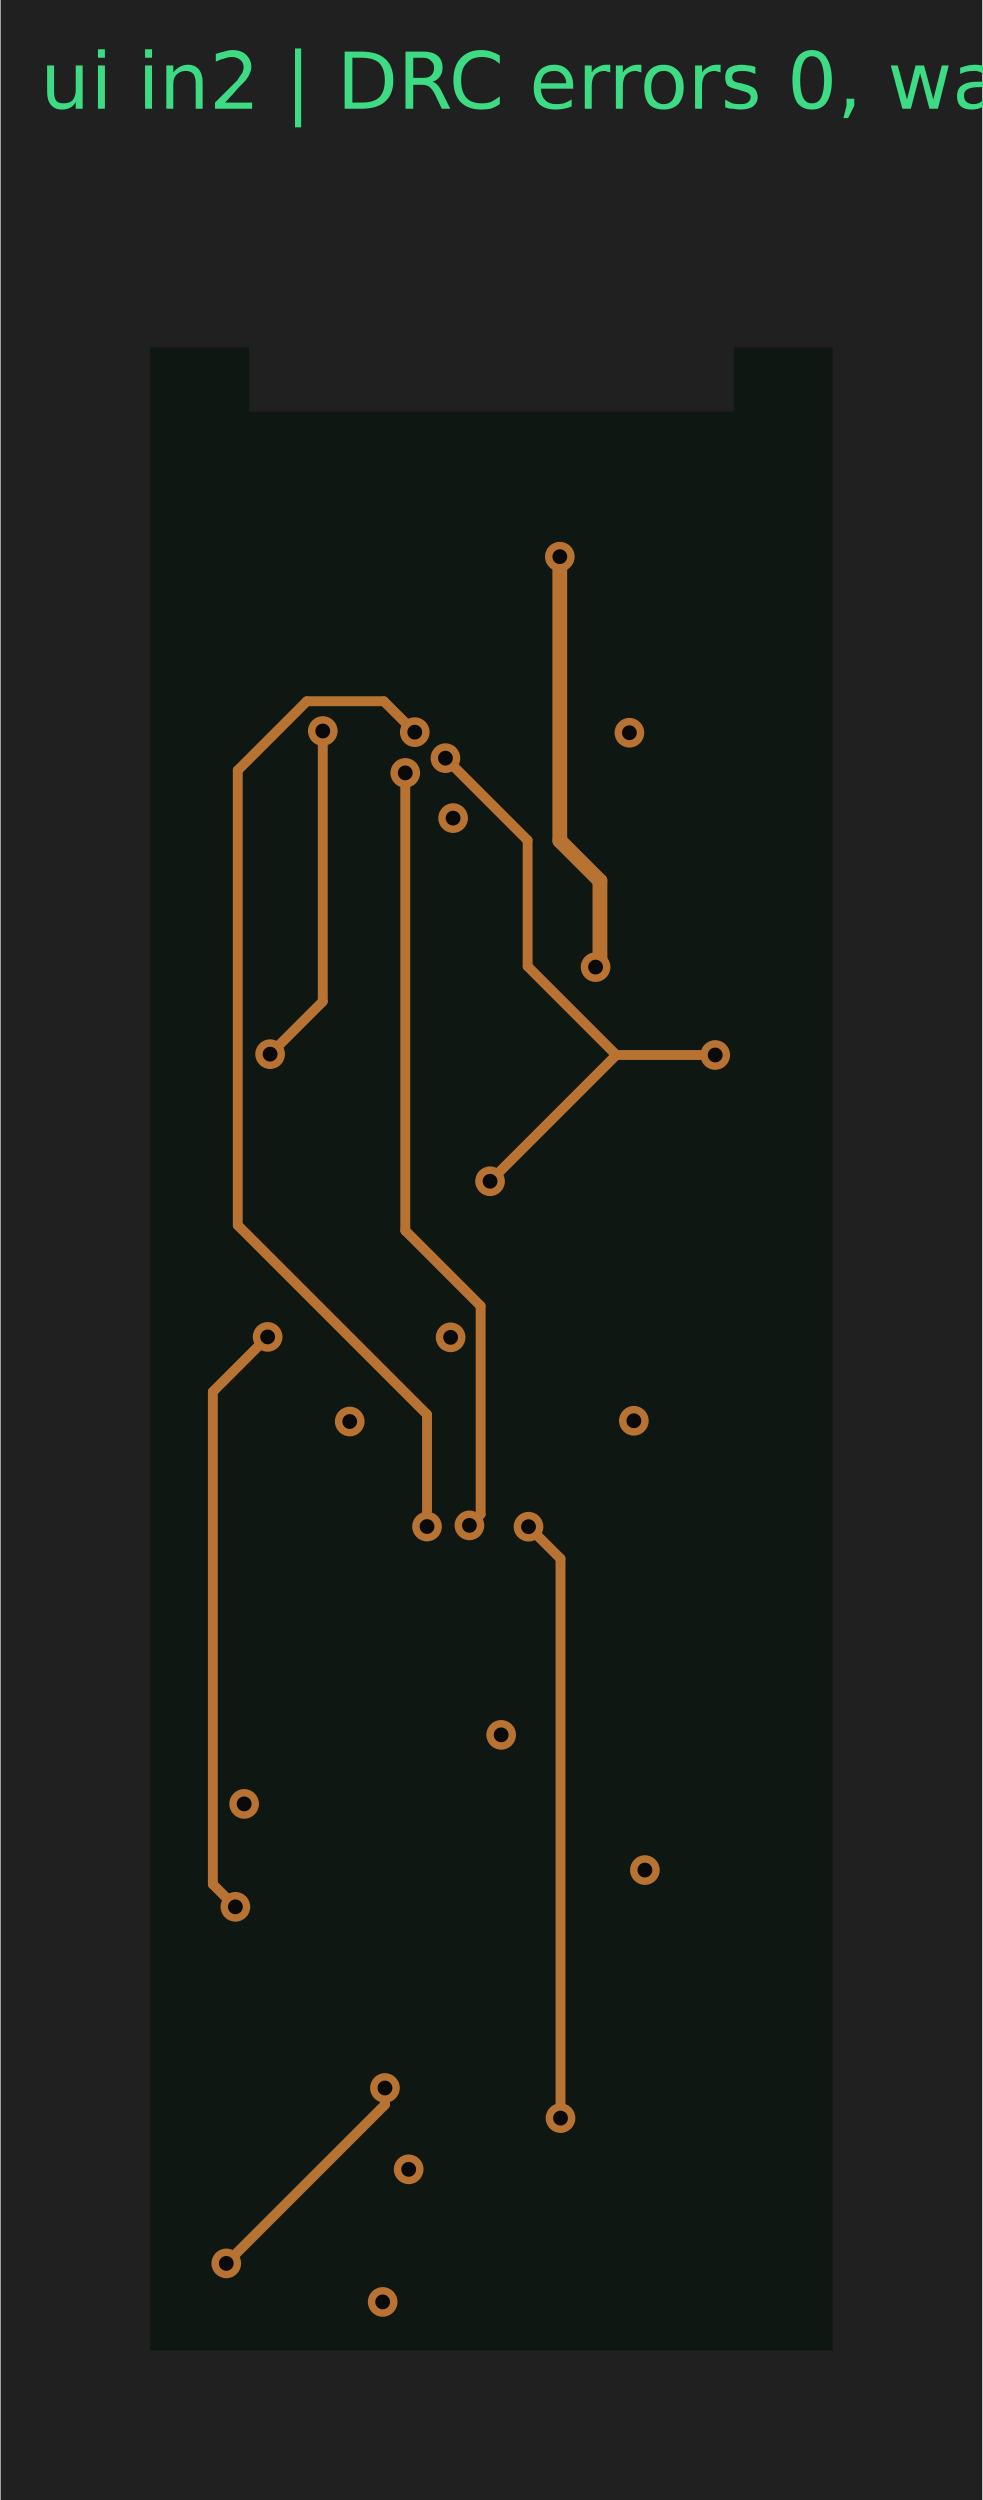
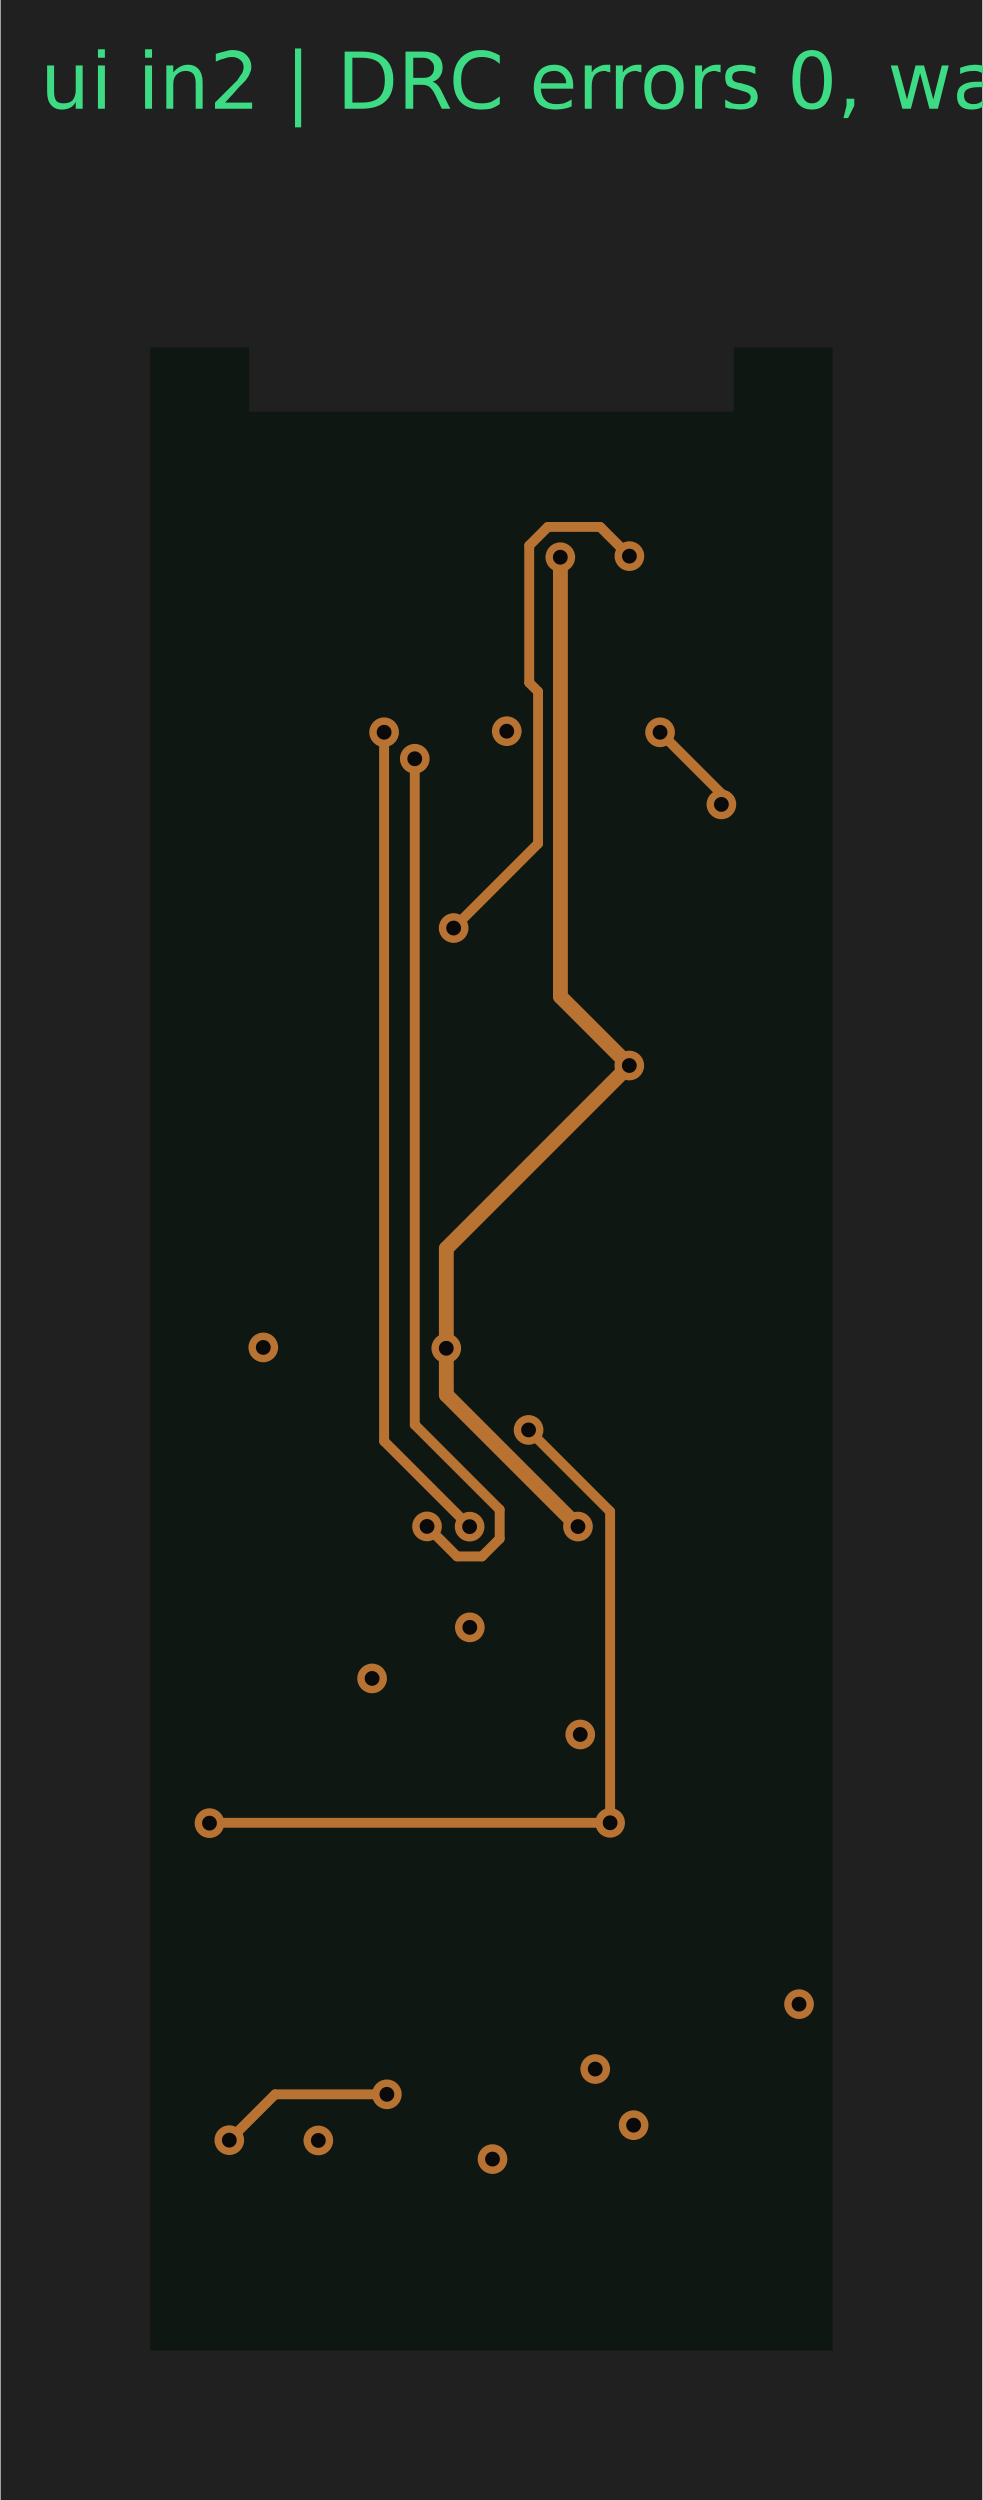
<svg xmlns="http://www.w3.org/2000/svg" width="44.7mm" height="113.7mm" viewBox="0 0 19.850 50.550">
  <rect width="100%" height="100%" fill="#202020" />
  <path d="M 5.025 8.325 L 14.825 8.325 L 14.825 7.025 L 16.825 7.025 L 16.825 47.525 L 3.025 47.525 L 3.025 7.025 L 5.025 7.025 Z" fill="#0f1712" fill-opacity="1.00" fill-rule="evenodd" />
-   <path d="M 11.224 31.497 L 11.239 31.461 L 11.266 31.433 L 11.302 31.419 L 11.341 31.419 L 11.377 31.433 L 11.405 31.461 L 11.420 31.497 L 11.422 31.517 L 11.422 42.828 L 11.420 42.848 L 11.405 42.884 L 11.377 42.911 L 11.341 42.926 L 11.302 42.926 L 11.266 42.911 L 11.239 42.884 L 11.224 42.848 L 11.222 42.828 L 11.222 31.517 Z" fill="#b87333" fill-opacity="1.00" fill-rule="evenodd" />
-   <path d="M 11.405 31.461 L 11.420 31.497 L 11.420 31.536 L 11.405 31.572 L 11.377 31.600 L 11.341 31.615 L 11.302 31.615 L 11.266 31.600 L 11.251 31.587 L 10.604 30.941 L 10.592 30.925 L 10.577 30.889 L 10.577 30.850 L 10.592 30.814 L 10.619 30.787 L 10.655 30.772 L 10.695 30.772 L 10.731 30.787 L 10.746 30.799 L 11.393 31.446 Z" fill="#b87333" fill-opacity="1.00" fill-rule="evenodd" />
-   <path d="M 7.717 42.474 L 7.753 42.460 L 7.792 42.460 L 7.828 42.474 L 7.855 42.502 L 7.870 42.538 L 7.870 42.577 L 7.855 42.613 L 7.843 42.628 L 4.635 45.837 L 4.620 45.849 L 4.584 45.864 L 4.545 45.864 L 4.509 45.849 L 4.481 45.821 L 4.466 45.785 L 4.466 45.746 L 4.481 45.710 L 4.493 45.695 L 7.702 42.487 Z" fill="#b87333" fill-opacity="1.00" fill-rule="evenodd" />
-   <path d="M 7.674 42.200 L 7.689 42.164 L 7.717 42.136 L 7.753 42.121 L 7.792 42.121 L 7.828 42.136 L 7.855 42.164 L 7.870 42.200 L 7.872 42.219 L 7.872 42.558 L 7.870 42.577 L 7.855 42.613 L 7.828 42.641 L 7.792 42.656 L 7.753 42.656 L 7.717 42.641 L 7.689 42.613 L 7.674 42.577 L 7.672 42.558 L 7.672 42.219 Z" fill="#b87333" fill-opacity="1.00" fill-rule="evenodd" />
-   <path d="M 5.344 26.949 L 5.380 26.934 L 5.420 26.934 L 5.456 26.949 L 5.483 26.977 L 5.498 27.013 L 5.498 27.052 L 5.483 27.088 L 5.471 27.103 L 4.363 28.211 L 4.347 28.224 L 4.311 28.239 L 4.272 28.239 L 4.236 28.224 L 4.209 28.196 L 4.194 28.160 L 4.194 28.121 L 4.209 28.085 L 4.221 28.070 L 5.329 26.962 Z" fill="#b87333" fill-opacity="1.00" fill-rule="evenodd" />
-   <path d="M 4.831 38.501 L 4.846 38.537 L 4.846 38.576 L 4.831 38.612 L 4.804 38.640 L 4.768 38.655 L 4.729 38.655 L 4.693 38.640 L 4.677 38.627 L 4.221 38.171 L 4.209 38.156 L 4.194 38.120 L 4.194 38.081 L 4.209 38.045 L 4.236 38.017 L 4.272 38.002 L 4.311 38.002 L 4.347 38.017 L 4.363 38.029 L 4.819 38.486 Z" fill="#b87333" fill-opacity="1.00" fill-rule="evenodd" />
-   <path d="M 4.390 38.120 L 4.375 38.156 L 4.347 38.183 L 4.311 38.198 L 4.272 38.198 L 4.236 38.183 L 4.209 38.156 L 4.194 38.120 L 4.192 38.100 L 4.192 28.141 L 4.194 28.121 L 4.209 28.085 L 4.236 28.058 L 4.272 28.043 L 4.311 28.043 L 4.347 28.058 L 4.375 28.085 L 4.390 28.121 L 4.392 28.141 L 4.392 38.100 Z" fill="#b87333" fill-opacity="1.00" fill-rule="evenodd" />
-   <path d="M 11.455 17.028 L 11.432 17.082 L 11.391 17.124 L 11.337 17.146 L 11.278 17.146 L 11.224 17.124 L 11.183 17.082 L 11.160 17.028 L 11.158 16.999 L 11.158 11.256 L 11.160 11.227 L 11.183 11.172 L 11.224 11.131 L 11.278 11.109 L 11.337 11.109 L 11.391 11.131 L 11.432 11.172 L 11.455 11.227 L 11.457 11.256 L 11.457 16.999 Z" fill="#b87333" fill-opacity="1.00" fill-rule="evenodd" />
-   <path d="M 12.036 19.340 L 12.090 19.318 L 12.149 19.318 L 12.203 19.340 L 12.244 19.381 L 12.267 19.436 L 12.267 19.494 L 12.244 19.548 L 12.225 19.571 L 12.136 19.661 L 12.113 19.679 L 12.059 19.702 L 12.000 19.702 L 11.946 19.679 L 11.905 19.638 L 11.882 19.584 L 11.882 19.525 L 11.905 19.471 L 11.924 19.449 L 12.013 19.359 Z" fill="#b87333" fill-opacity="1.00" fill-rule="evenodd" />
-   <path d="M 12.060 19.407 L 12.115 19.430 L 12.156 19.471 L 12.178 19.525 L 12.178 19.584 L 12.156 19.638 L 12.115 19.679 L 12.060 19.702 L 12.031 19.705 L 12.030 19.705 L 12.000 19.702 L 11.946 19.679 L 11.905 19.638 L 11.882 19.584 L 11.882 19.525 L 11.905 19.471 L 11.946 19.430 L 12.000 19.407 L 12.030 19.405 L 12.031 19.405 Z" fill="#b87333" fill-opacity="1.00" fill-rule="evenodd" />
-   <path d="M 12.244 17.727 L 12.267 17.781 L 12.267 17.840 L 12.244 17.894 L 12.203 17.935 L 12.149 17.958 L 12.090 17.958 L 12.036 17.935 L 12.013 17.917 L 11.201 17.105 L 11.183 17.082 L 11.160 17.028 L 11.160 16.970 L 11.183 16.915 L 11.224 16.874 L 11.278 16.852 L 11.337 16.852 L 11.391 16.874 L 11.414 16.893 L 12.225 17.705 Z" fill="#b87333" fill-opacity="1.00" fill-rule="evenodd" />
-   <path d="M 12.267 19.494 L 12.244 19.548 L 12.203 19.590 L 12.149 19.612 L 12.090 19.612 L 12.036 19.590 L 11.995 19.548 L 11.972 19.494 L 11.969 19.465 L 11.969 17.811 L 11.972 17.781 L 11.995 17.727 L 12.036 17.686 L 12.090 17.664 L 12.149 17.664 L 12.203 17.686 L 12.244 17.727 L 12.267 17.781 L 12.269 17.811 L 12.269 19.465 Z" fill="#b87333" fill-opacity="1.00" fill-rule="evenodd" />
-   <path d="M 10.559 16.972 L 10.574 16.936 L 10.602 16.909 L 10.638 16.894 L 10.677 16.894 L 10.713 16.909 L 10.740 16.936 L 10.755 16.972 L 10.757 16.992 L 10.757 19.540 L 10.755 19.559 L 10.740 19.595 L 10.713 19.623 L 10.677 19.638 L 10.638 19.638 L 10.602 19.623 L 10.574 19.595 L 10.559 19.559 L 10.557 19.540 L 10.557 16.992 Z" fill="#b87333" fill-opacity="1.00" fill-rule="evenodd" />
-   <path d="M 12.394 21.249 L 12.430 21.234 L 12.469 21.234 L 12.505 21.249 L 12.533 21.277 L 12.548 21.313 L 12.548 21.352 L 12.533 21.388 L 12.520 21.403 L 9.967 23.956 L 9.952 23.968 L 9.916 23.983 L 9.877 23.983 L 9.841 23.968 L 9.814 23.941 L 9.799 23.905 L 9.799 23.865 L 9.814 23.829 L 9.826 23.814 L 12.379 21.261 Z" fill="#b87333" fill-opacity="1.00" fill-rule="evenodd" />
-   <path d="M 10.740 16.936 L 10.755 16.972 L 10.755 17.012 L 10.740 17.048 L 10.713 17.075 L 10.677 17.090 L 10.638 17.090 L 10.602 17.075 L 10.586 17.063 L 8.924 15.401 L 8.912 15.385 L 8.897 15.349 L 8.897 15.310 L 8.912 15.274 L 8.939 15.247 L 8.975 15.232 L 9.015 15.232 L 9.051 15.247 L 9.066 15.259 L 10.728 16.921 Z" fill="#b87333" fill-opacity="1.00" fill-rule="evenodd" />
-   <path d="M 14.470 21.234 L 14.506 21.249 L 14.533 21.277 L 14.548 21.313 L 14.548 21.352 L 14.533 21.388 L 14.506 21.415 L 14.470 21.430 L 14.450 21.432 L 12.450 21.432 L 12.430 21.430 L 12.394 21.415 L 12.366 21.388 L 12.352 21.352 L 12.352 21.313 L 12.366 21.277 L 12.394 21.249 L 12.430 21.234 L 12.450 21.232 L 14.450 21.232 Z" fill="#b87333" fill-opacity="1.00" fill-rule="evenodd" />
-   <path d="M 12.533 21.277 L 12.548 21.313 L 12.548 21.352 L 12.533 21.388 L 12.505 21.415 L 12.469 21.430 L 12.430 21.430 L 12.394 21.415 L 12.379 21.403 L 10.586 19.610 L 10.574 19.595 L 10.559 19.559 L 10.559 19.520 L 10.574 19.484 L 10.602 19.456 L 10.638 19.442 L 10.677 19.442 L 10.713 19.456 L 10.728 19.469 L 12.520 21.261 Z" fill="#b87333" fill-opacity="1.00" fill-rule="evenodd" />
-   <path d="M 8.706 28.545 L 8.721 28.581 L 8.721 28.620 L 8.706 28.656 L 8.679 28.684 L 8.643 28.699 L 8.603 28.699 L 8.567 28.684 L 8.552 28.672 L 4.725 24.845 L 4.713 24.830 L 4.698 24.794 L 4.698 24.754 L 4.713 24.718 L 4.741 24.691 L 4.777 24.676 L 4.816 24.676 L 4.852 24.691 L 4.867 24.703 L 8.694 28.530 Z" fill="#b87333" fill-opacity="1.00" fill-rule="evenodd" />
-   <path d="M 8.721 30.887 L 8.706 30.923 L 8.679 30.950 L 8.643 30.965 L 8.603 30.965 L 8.567 30.950 L 8.540 30.923 L 8.525 30.887 L 8.523 30.867 L 8.523 28.601 L 8.525 28.581 L 8.540 28.545 L 8.567 28.518 L 8.603 28.503 L 8.643 28.503 L 8.679 28.518 L 8.706 28.545 L 8.721 28.581 L 8.723 28.601 L 8.723 30.867 Z" fill="#b87333" fill-opacity="1.00" fill-rule="evenodd" />
-   <path d="M 6.137 14.096 L 6.173 14.081 L 6.213 14.081 L 6.249 14.096 L 6.276 14.124 L 6.291 14.160 L 6.291 14.199 L 6.276 14.235 L 6.264 14.250 L 4.867 15.647 L 4.852 15.659 L 4.816 15.674 L 4.777 15.674 L 4.741 15.659 L 4.713 15.631 L 4.698 15.595 L 4.698 15.556 L 4.713 15.520 L 4.725 15.505 L 6.122 14.108 Z" fill="#b87333" fill-opacity="1.00" fill-rule="evenodd" />
-   <path d="M 7.769 14.081 L 7.805 14.096 L 7.833 14.124 L 7.848 14.160 L 7.848 14.199 L 7.833 14.235 L 7.805 14.262 L 7.769 14.277 L 7.750 14.279 L 6.193 14.279 L 6.173 14.277 L 6.137 14.262 L 6.110 14.235 L 6.095 14.199 L 6.095 14.160 L 6.110 14.124 L 6.137 14.096 L 6.173 14.081 L 6.193 14.079 L 7.750 14.079 Z" fill="#b87333" fill-opacity="1.00" fill-rule="evenodd" />
-   <path d="M 4.894 24.794 L 4.879 24.830 L 4.852 24.857 L 4.816 24.872 L 4.777 24.872 L 4.741 24.857 L 4.713 24.830 L 4.698 24.794 L 4.696 24.774 L 4.696 15.576 L 4.698 15.556 L 4.713 15.520 L 4.741 15.493 L 4.777 15.478 L 4.816 15.478 L 4.852 15.493 L 4.879 15.520 L 4.894 15.556 L 4.896 15.576 L 4.896 24.774 Z" fill="#b87333" fill-opacity="1.00" fill-rule="evenodd" />
-   <path d="M 8.458 14.749 L 8.473 14.785 L 8.473 14.824 L 8.458 14.860 L 8.431 14.888 L 8.395 14.902 L 8.355 14.902 L 8.319 14.888 L 8.304 14.875 L 7.679 14.250 L 7.667 14.235 L 7.652 14.199 L 7.652 14.160 L 7.667 14.124 L 7.694 14.096 L 7.730 14.081 L 7.769 14.081 L 7.805 14.096 L 7.820 14.108 L 8.446 14.734 Z" fill="#b87333" fill-opacity="1.00" fill-rule="evenodd" />
-   <path d="M 9.609 26.387 L 9.624 26.351 L 9.652 26.324 L 9.688 26.309 L 9.727 26.309 L 9.763 26.324 L 9.790 26.351 L 9.805 26.387 L 9.807 26.407 L 9.807 30.616 L 9.805 30.635 L 9.790 30.671 L 9.763 30.699 L 9.727 30.714 L 9.688 30.714 L 9.652 30.699 L 9.624 30.671 L 9.609 30.635 L 9.607 30.616 L 9.607 26.407 Z" fill="#b87333" fill-opacity="1.00" fill-rule="evenodd" />
-   <path d="M 9.652 30.533 L 9.688 30.518 L 9.727 30.518 L 9.763 30.533 L 9.790 30.560 L 9.805 30.596 L 9.805 30.635 L 9.790 30.671 L 9.778 30.686 L 9.551 30.914 L 9.536 30.926 L 9.500 30.941 L 9.460 30.941 L 9.424 30.926 L 9.397 30.898 L 9.382 30.862 L 9.382 30.823 L 9.397 30.787 L 9.409 30.772 L 9.636 30.545 Z" fill="#b87333" fill-opacity="1.00" fill-rule="evenodd" />
-   <path d="M 9.790 26.351 L 9.805 26.387 L 9.805 26.426 L 9.790 26.462 L 9.763 26.490 L 9.727 26.505 L 9.688 26.505 L 9.652 26.490 L 9.636 26.478 L 8.112 24.953 L 8.100 24.938 L 8.085 24.902 L 8.085 24.863 L 8.100 24.827 L 8.127 24.799 L 8.163 24.785 L 8.202 24.785 L 8.238 24.799 L 8.254 24.812 L 9.778 26.336 Z" fill="#b87333" fill-opacity="1.00" fill-rule="evenodd" />
-   <path d="M 8.085 15.608 L 8.100 15.572 L 8.127 15.545 L 8.163 15.530 L 8.202 15.530 L 8.238 15.545 L 8.266 15.572 L 8.281 15.608 L 8.283 15.628 L 8.283 24.883 L 8.281 24.902 L 8.266 24.938 L 8.238 24.966 L 8.202 24.981 L 8.163 24.981 L 8.127 24.966 L 8.100 24.938 L 8.085 24.902 L 8.083 24.883 L 8.083 15.628 Z" fill="#b87333" fill-opacity="1.00" fill-rule="evenodd" />
-   <path d="M 6.459 20.167 L 6.495 20.152 L 6.535 20.152 L 6.571 20.167 L 6.598 20.194 L 6.613 20.230 L 6.613 20.269 L 6.598 20.305 L 6.586 20.321 L 5.521 21.386 L 5.506 21.398 L 5.470 21.413 L 5.430 21.413 L 5.394 21.398 L 5.367 21.370 L 5.352 21.334 L 5.352 21.295 L 5.367 21.259 L 5.379 21.244 L 6.444 20.179 Z" fill="#b87333" fill-opacity="1.00" fill-rule="evenodd" />
-   <path d="M 6.613 20.269 L 6.598 20.305 L 6.571 20.333 L 6.535 20.348 L 6.495 20.348 L 6.459 20.333 L 6.432 20.305 L 6.417 20.269 L 6.415 20.250 L 6.415 14.781 L 6.417 14.761 L 6.432 14.725 L 6.459 14.698 L 6.495 14.683 L 6.535 14.683 L 6.571 14.698 L 6.598 14.725 L 6.613 14.761 L 6.615 14.781 L 6.615 20.250 Z" fill="#b87333" fill-opacity="1.00" fill-rule="evenodd" />
-   <circle cx="10.675" cy="30.870" r="0.300" fill="#b87333" stroke="none" stroke-width="0.150" />
-   <circle cx="10.675" cy="30.870" r="0.150" fill="#0a0a0a" stroke="none" stroke-width="0.150" />
-   <circle cx="11.322" cy="42.828" r="0.300" fill="#b87333" stroke="none" stroke-width="0.150" />
-   <circle cx="11.322" cy="42.828" r="0.150" fill="#0a0a0a" stroke="none" stroke-width="0.150" />
-   <circle cx="13.028" cy="37.813" r="0.300" fill="#b87333" stroke="none" stroke-width="0.150" />
-   <circle cx="13.028" cy="37.813" r="0.150" fill="#0a0a0a" stroke="none" stroke-width="0.150" />
-   <circle cx="7.726" cy="46.545" r="0.300" fill="#b87333" stroke="none" stroke-width="0.150" />
-   <circle cx="7.726" cy="46.545" r="0.150" fill="#0a0a0a" stroke="none" stroke-width="0.150" />
-   <circle cx="7.060" cy="28.743" r="0.300" fill="#b87333" stroke="none" stroke-width="0.150" />
-   <circle cx="7.060" cy="28.743" r="0.150" fill="#0a0a0a" stroke="none" stroke-width="0.150" />
-   <circle cx="4.925" cy="36.475" r="0.300" fill="#b87333" stroke="none" stroke-width="0.150" />
-   <circle cx="4.925" cy="36.475" r="0.150" fill="#0a0a0a" stroke="none" stroke-width="0.150" />
-   <circle cx="10.122" cy="35.079" r="0.300" fill="#b87333" stroke="none" stroke-width="0.150" />
-   <circle cx="10.122" cy="35.079" r="0.150" fill="#0a0a0a" stroke="none" stroke-width="0.150" />
-   <circle cx="8.252" cy="43.864" r="0.300" fill="#b87333" stroke="none" stroke-width="0.150" />
-   <circle cx="8.252" cy="43.864" r="0.150" fill="#0a0a0a" stroke="none" stroke-width="0.150" />
-   <circle cx="7.772" cy="42.219" r="0.300" fill="#b87333" stroke="none" stroke-width="0.150" />
-   <circle cx="7.772" cy="42.219" r="0.150" fill="#0a0a0a" stroke="none" stroke-width="0.150" />
-   <circle cx="4.564" cy="45.766" r="0.300" fill="#b87333" stroke="none" stroke-width="0.150" />
-   <circle cx="4.564" cy="45.766" r="0.150" fill="#0a0a0a" stroke="none" stroke-width="0.150" />
-   <circle cx="5.400" cy="27.032" r="0.300" fill="#b87333" stroke="none" stroke-width="0.150" />
-   <circle cx="5.400" cy="27.032" r="0.150" fill="#0a0a0a" stroke="none" stroke-width="0.150" />
-   <circle cx="4.748" cy="38.556" r="0.300" fill="#b87333" stroke="none" stroke-width="0.150" />
-   <circle cx="4.748" cy="38.556" r="0.150" fill="#0a0a0a" stroke="none" stroke-width="0.150" />
-   <circle cx="9.150" cy="16.542" r="0.300" fill="#b87333" stroke="none" stroke-width="0.150" />
-   <circle cx="9.150" cy="16.542" r="0.150" fill="#0a0a0a" stroke="none" stroke-width="0.150" />
-   <circle cx="12.715" cy="14.816" r="0.300" fill="#b87333" stroke="none" stroke-width="0.150" />
-   <circle cx="12.715" cy="14.816" r="0.150" fill="#0a0a0a" stroke="none" stroke-width="0.150" />
-   <circle cx="9.100" cy="27.041" r="0.300" fill="#b87333" stroke="none" stroke-width="0.150" />
-   <circle cx="9.100" cy="27.041" r="0.150" fill="#0a0a0a" stroke="none" stroke-width="0.150" />
-   <circle cx="12.031" cy="19.555" r="0.300" fill="#b87333" stroke="none" stroke-width="0.150" />
-   <circle cx="12.031" cy="19.555" r="0.150" fill="#0a0a0a" stroke="none" stroke-width="0.150" />
-   <circle cx="12.805" cy="28.728" r="0.300" fill="#b87333" stroke="none" stroke-width="0.150" />
-   <circle cx="12.805" cy="28.728" r="0.150" fill="#0a0a0a" stroke="none" stroke-width="0.150" />
-   <circle cx="11.308" cy="11.256" r="0.300" fill="#b87333" stroke="none" stroke-width="0.150" />
-   <circle cx="11.308" cy="11.256" r="0.150" fill="#0a0a0a" stroke="none" stroke-width="0.150" />
-   <circle cx="9.897" cy="23.885" r="0.300" fill="#b87333" stroke="none" stroke-width="0.150" />
-   <circle cx="9.897" cy="23.885" r="0.150" fill="#0a0a0a" stroke="none" stroke-width="0.150" />
-   <circle cx="14.450" cy="21.332" r="0.300" fill="#b87333" stroke="none" stroke-width="0.150" />
-   <circle cx="14.450" cy="21.332" r="0.150" fill="#0a0a0a" stroke="none" stroke-width="0.150" />
-   <circle cx="8.995" cy="15.330" r="0.300" fill="#b87333" stroke="none" stroke-width="0.150" />
-   <circle cx="8.995" cy="15.330" r="0.150" fill="#0a0a0a" stroke="none" stroke-width="0.150" />
-   <circle cx="8.623" cy="30.867" r="0.300" fill="#b87333" stroke="none" stroke-width="0.150" />
-   <circle cx="8.623" cy="30.867" r="0.150" fill="#0a0a0a" stroke="none" stroke-width="0.150" />
-   <circle cx="8.375" cy="14.804" r="0.300" fill="#b87333" stroke="none" stroke-width="0.150" />
-   <circle cx="8.375" cy="14.804" r="0.150" fill="#0a0a0a" stroke="none" stroke-width="0.150" />
-   <circle cx="8.183" cy="15.628" r="0.300" fill="#b87333" stroke="none" stroke-width="0.150" />
-   <circle cx="8.183" cy="15.628" r="0.150" fill="#0a0a0a" stroke="none" stroke-width="0.150" />
-   <circle cx="9.480" cy="30.843" r="0.300" fill="#b87333" stroke="none" stroke-width="0.150" />
-   <circle cx="9.480" cy="30.843" r="0.150" fill="#0a0a0a" stroke="none" stroke-width="0.150" />
-   <circle cx="6.515" cy="14.781" r="0.300" fill="#b87333" stroke="none" stroke-width="0.150" />
-   <circle cx="6.515" cy="14.781" r="0.150" fill="#0a0a0a" stroke="none" stroke-width="0.150" />
-   <circle cx="5.450" cy="21.315" r="0.300" fill="#b87333" stroke="none" stroke-width="0.150" />
-   <circle cx="5.450" cy="21.315" r="0.150" fill="#0a0a0a" stroke="none" stroke-width="0.150" />
+   <path d="M 11.173 11.239 L 11.195 11.185 L 11.236 11.143 L 11.290 11.121 L 11.349 11.121 L 11.403 11.143 L 11.444 11.185 L 11.467 11.239 L 11.470 11.268 L 11.470 20.152 L 11.467 20.181 L 11.444 20.235 L 11.403 20.277 L 11.349 20.299 L 11.290 20.299 L 11.236 20.277 L 11.195 20.235 L 11.173 20.181 L 11.170 20.152 L 11.170 11.268 Z" fill="#b87333" fill-opacity="1.00" fill-rule="evenodd" />
+   <path d="M 8.865 25.215 L 8.888 25.161 L 8.929 25.120 L 8.983 25.098 L 9.042 25.098 L 9.096 25.120 L 9.137 25.161 L 9.160 25.215 L 9.163 25.245 L 9.163 27.262 L 9.160 27.291 L 9.137 27.345 L 9.096 27.386 L 9.042 27.409 L 8.983 27.409 L 8.929 27.386 L 8.888 27.345 L 8.865 27.291 L 8.863 27.262 L 8.863 25.245 Z" fill="#b87333" fill-opacity="1.00" fill-rule="evenodd" />
+   <path d="M 9.160 28.233 L 9.137 28.288 L 9.096 28.329 L 9.042 28.351 L 8.983 28.351 L 8.929 28.329 L 8.888 28.288 L 8.865 28.233 L 8.863 28.204 L 8.863 27.262 L 8.865 27.232 L 8.888 27.178 L 8.929 27.137 L 8.983 27.115 L 9.042 27.115 L 9.096 27.137 L 9.137 27.178 L 9.160 27.232 L 9.163 27.262 L 9.163 28.204 Z" fill="#b87333" fill-opacity="1.00" fill-rule="evenodd" />
+   <path d="M 12.629 21.420 L 12.683 21.398 L 12.742 21.398 L 12.796 21.420 L 12.837 21.461 L 12.860 21.515 L 12.860 21.574 L 12.837 21.628 L 12.819 21.651 L 9.119 25.351 L 9.096 25.369 L 9.042 25.392 L 8.983 25.392 L 8.929 25.369 L 8.888 25.328 L 8.865 25.274 L 8.865 25.215 L 8.888 25.161 L 8.906 25.139 L 12.606 21.439 Z" fill="#b87333" fill-opacity="1.00" fill-rule="evenodd" />
+   <path d="M 11.444 11.185 L 11.467 11.239 L 11.467 11.297 L 11.444 11.351 L 11.403 11.393 L 11.349 11.415 L 11.290 11.415 L 11.236 11.393 L 11.214 11.374 L 11.212 11.373 L 11.193 11.350 L 11.171 11.296 L 11.171 11.237 L 11.193 11.183 L 11.235 11.142 L 11.289 11.119 L 11.347 11.119 L 11.402 11.142 L 11.424 11.160 L 11.426 11.162 Z" fill="#b87333" fill-opacity="1.00" fill-rule="evenodd" />
+   <path d="M 12.837 21.461 L 12.860 21.515 L 12.860 21.574 L 12.837 21.628 L 12.796 21.669 L 12.742 21.692 L 12.683 21.692 L 12.629 21.669 L 12.606 21.651 L 11.214 20.258 L 11.195 20.235 L 11.173 20.181 L 11.173 20.123 L 11.195 20.069 L 11.236 20.027 L 11.290 20.005 L 11.349 20.005 L 11.403 20.027 L 11.426 20.046 L 12.819 21.439 Z" fill="#b87333" fill-opacity="1.00" fill-rule="evenodd" />
+   <path d="M 11.800 30.784 L 11.822 30.838 L 11.822 30.896 L 11.800 30.950 L 11.759 30.992 L 11.704 31.014 L 11.646 31.014 L 11.592 30.992 L 11.569 30.973 L 8.906 28.310 L 8.888 28.288 L 8.865 28.233 L 8.865 28.175 L 8.888 28.121 L 8.929 28.079 L 8.983 28.057 L 9.042 28.057 L 9.096 28.079 L 9.119 28.098 L 11.781 30.761 Z" fill="#b87333" fill-opacity="1.00" fill-rule="evenodd" />
+   <path d="M 12.408 30.506 L 12.423 30.542 L 12.423 30.582 L 12.408 30.618 L 12.381 30.645 L 12.345 30.660 L 12.305 30.660 L 12.269 30.645 L 12.254 30.633 L 10.606 28.984 L 10.593 28.969 L 10.578 28.933 L 10.578 28.894 L 10.593 28.858 L 10.621 28.830 L 10.657 28.815 L 10.696 28.815 L 10.732 28.830 L 10.747 28.843 L 12.396 30.491 Z" fill="#b87333" fill-opacity="1.00" fill-rule="evenodd" />
+   <path d="M 12.227 30.542 L 12.242 30.506 L 12.269 30.479 L 12.305 30.464 L 12.345 30.464 L 12.381 30.479 L 12.408 30.506 L 12.423 30.542 L 12.425 30.562 L 12.425 36.857 L 12.423 36.877 L 12.408 36.913 L 12.381 36.941 L 12.345 36.955 L 12.305 36.955 L 12.269 36.941 L 12.242 36.913 L 12.227 36.877 L 12.225 36.857 L 12.225 30.562 Z" fill="#b87333" fill-opacity="1.00" fill-rule="evenodd" />
+   <path d="M 4.175 36.774 L 4.211 36.759 L 4.250 36.759 L 4.286 36.774 L 4.314 36.802 L 4.329 36.838 L 4.329 36.877 L 4.314 36.913 L 4.301 36.928 L 4.295 36.935 L 4.280 36.947 L 4.244 36.962 L 4.204 36.962 L 4.168 36.947 L 4.141 36.920 L 4.126 36.884 L 4.126 36.844 L 4.141 36.808 L 4.153 36.793 L 4.160 36.787 Z" fill="#b87333" fill-opacity="1.00" fill-rule="evenodd" />
+   <path d="M 12.345 36.759 L 12.381 36.774 L 12.408 36.802 L 12.423 36.838 L 12.423 36.877 L 12.408 36.913 L 12.381 36.941 L 12.345 36.955 L 12.325 36.957 L 4.231 36.957 L 4.211 36.955 L 4.175 36.941 L 4.147 36.913 L 4.133 36.877 L 4.133 36.838 L 4.147 36.802 L 4.175 36.774 L 4.211 36.759 L 4.231 36.757 L 12.325 36.757 Z" fill="#b87333" fill-opacity="1.00" fill-rule="evenodd" />
+   <path d="M 5.496 42.264 L 5.532 42.249 L 5.571 42.249 L 5.607 42.264 L 5.635 42.291 L 5.650 42.327 L 5.650 42.366 L 5.635 42.402 L 5.622 42.418 L 4.696 43.344 L 4.681 43.357 L 4.645 43.372 L 4.605 43.372 L 4.569 43.357 L 4.542 43.329 L 4.527 43.293 L 4.527 43.254 L 4.542 43.218 L 4.554 43.203 L 5.481 42.276 Z" fill="#b87333" fill-opacity="1.00" fill-rule="evenodd" />
+   <path d="M 7.830 42.249 L 7.866 42.264 L 7.894 42.291 L 7.909 42.327 L 7.909 42.366 L 7.894 42.402 L 7.866 42.430 L 7.830 42.445 L 7.811 42.447 L 5.552 42.447 L 5.532 42.445 L 5.496 42.430 L 5.469 42.402 L 5.454 42.366 L 5.454 42.327 L 5.469 42.291 L 5.496 42.264 L 5.532 42.249 L 5.552 42.247 L 7.811 42.247 Z" fill="#b87333" fill-opacity="1.00" fill-rule="evenodd" />
+   <path d="M 10.951 13.928 L 10.966 13.964 L 10.966 14.003 L 10.951 14.039 L 10.924 14.067 L 10.888 14.082 L 10.848 14.082 L 10.812 14.067 L 10.797 14.054 L 10.618 13.875 L 10.606 13.860 L 10.591 13.824 L 10.591 13.785 L 10.606 13.749 L 10.633 13.721 L 10.669 13.706 L 10.708 13.706 L 10.744 13.721 L 10.760 13.734 L 10.939 13.913 Z" fill="#b87333" fill-opacity="1.00" fill-rule="evenodd" />
+   <path d="M 10.966 17.077 L 10.951 17.113 L 10.924 17.141 L 10.888 17.156 L 10.848 17.156 L 10.812 17.141 L 10.785 17.113 L 10.770 17.077 L 10.768 17.058 L 10.768 13.984 L 10.770 13.964 L 10.785 13.928 L 10.812 13.900 L 10.848 13.886 L 10.888 13.886 L 10.924 13.900 L 10.951 13.928 L 10.966 13.964 L 10.968 13.984 L 10.968 17.058 Z" fill="#b87333" fill-opacity="1.00" fill-rule="evenodd" />
+   <path d="M 10.787 13.824 L 10.772 13.860 L 10.744 13.888 L 10.708 13.902 L 10.669 13.902 L 10.633 13.888 L 10.606 13.860 L 10.591 13.824 L 10.589 13.804 L 10.589 11.031 L 10.591 11.011 L 10.606 10.975 L 10.633 10.948 L 10.669 10.933 L 10.708 10.933 L 10.744 10.948 L 10.772 10.975 L 10.787 11.011 L 10.789 11.031 L 10.789 13.804 Z" fill="#b87333" fill-opacity="1.00" fill-rule="evenodd" />
+   <path d="M 11.009 10.572 L 11.045 10.557 L 11.084 10.557 L 11.120 10.572 L 11.148 10.600 L 11.163 10.636 L 11.163 10.675 L 11.148 10.711 L 11.135 10.726 L 10.760 11.102 L 10.744 11.114 L 10.708 11.129 L 10.669 11.129 L 10.633 11.114 L 10.606 11.086 L 10.591 11.050 L 10.591 11.011 L 10.606 10.975 L 10.618 10.960 L 10.994 10.584 Z" fill="#b87333" fill-opacity="1.00" fill-rule="evenodd" />
+   <path d="M 10.812 16.975 L 10.848 16.960 L 10.888 16.960 L 10.924 16.975 L 10.951 17.002 L 10.966 17.038 L 10.966 17.077 L 10.951 17.113 L 10.939 17.128 L 9.232 18.836 L 9.216 18.848 L 9.180 18.863 L 9.141 18.863 L 9.105 18.848 L 9.078 18.820 L 9.063 18.784 L 9.063 18.745 L 9.078 18.709 L 9.090 18.694 L 10.797 16.987 Z" fill="#b87333" fill-opacity="1.00" fill-rule="evenodd" />
+   <path d="M 12.798 11.190 L 12.813 11.226 L 12.813 11.265 L 12.798 11.301 L 12.771 11.328 L 12.735 11.343 L 12.695 11.343 L 12.659 11.328 L 12.644 11.316 L 12.054 10.726 L 12.042 10.711 L 12.027 10.675 L 12.027 10.636 L 12.042 10.600 L 12.069 10.572 L 12.105 10.557 L 12.144 10.557 L 12.180 10.572 L 12.196 10.584 L 12.786 11.175 Z" fill="#b87333" fill-opacity="1.00" fill-rule="evenodd" />
+   <path d="M 12.144 10.557 L 12.180 10.572 L 12.208 10.600 L 12.223 10.636 L 12.223 10.675 L 12.208 10.711 L 12.180 10.738 L 12.144 10.753 L 12.125 10.755 L 11.065 10.755 L 11.045 10.753 L 11.009 10.738 L 10.981 10.711 L 10.967 10.675 L 10.967 10.636 L 10.981 10.600 L 11.009 10.572 L 11.045 10.557 L 11.065 10.555 L 12.125 10.555 Z" fill="#b87333" fill-opacity="1.00" fill-rule="evenodd" />
+   <path d="M 14.673 16.285 L 14.658 16.321 L 14.631 16.348 L 14.595 16.363 L 14.555 16.363 L 14.519 16.348 L 14.492 16.321 L 14.477 16.285 L 14.475 16.265 L 14.475 16.047 L 14.477 16.028 L 14.492 15.992 L 14.519 15.964 L 14.555 15.949 L 14.595 15.949 L 14.631 15.964 L 14.658 15.992 L 14.673 16.028 L 14.675 16.047 L 14.675 16.265 Z" fill="#b87333" fill-opacity="1.00" fill-rule="evenodd" />
+   <path d="M 14.658 15.992 L 14.673 16.028 L 14.673 16.067 L 14.658 16.103 L 14.631 16.131 L 14.595 16.145 L 14.555 16.145 L 14.519 16.131 L 14.504 16.118 L 13.264 14.878 L 13.252 14.863 L 13.237 14.827 L 13.237 14.788 L 13.252 14.752 L 13.279 14.724 L 13.315 14.709 L 13.355 14.709 L 13.391 14.724 L 13.406 14.737 L 14.646 15.977 Z" fill="#b87333" fill-opacity="1.00" fill-rule="evenodd" />
+   <path d="M 9.314 31.416 L 9.329 31.452 L 9.329 31.491 L 9.314 31.527 L 9.286 31.554 L 9.250 31.569 L 9.211 31.569 L 9.175 31.554 L 9.160 31.542 L 8.552 30.934 L 8.540 30.919 L 8.525 30.883 L 8.525 30.844 L 8.540 30.808 L 8.567 30.780 L 8.603 30.766 L 8.643 30.766 L 8.679 30.780 L 8.694 30.793 L 9.301 31.401 Z" fill="#b87333" fill-opacity="1.00" fill-rule="evenodd" />
+   <path d="M 9.753 31.373 L 9.789 31.388 L 9.817 31.416 L 9.832 31.452 L 9.832 31.491 L 9.817 31.527 L 9.789 31.554 L 9.753 31.569 L 9.733 31.571 L 9.231 31.571 L 9.211 31.569 L 9.175 31.554 L 9.148 31.527 L 9.133 31.491 L 9.133 31.452 L 9.148 31.416 L 9.175 31.388 L 9.211 31.373 L 9.231 31.371 L 9.733 31.371 Z" fill="#b87333" fill-opacity="1.00" fill-rule="evenodd" />
+   <path d="M 8.395 15.244 L 8.431 15.259 L 8.458 15.287 L 8.473 15.323 L 8.473 15.362 L 8.458 15.398 L 8.431 15.425 L 8.395 15.440 L 8.375 15.442 L 8.375 15.442 L 8.355 15.440 L 8.319 15.425 L 8.292 15.398 L 8.277 15.362 L 8.277 15.323 L 8.292 15.287 L 8.319 15.259 L 8.355 15.244 L 8.375 15.242 L 8.375 15.242 Z" fill="#b87333" fill-opacity="1.00" fill-rule="evenodd" />
+   <path d="M 9.994 30.506 L 10.009 30.470 L 10.037 30.442 L 10.073 30.427 L 10.112 30.427 L 10.148 30.442 L 10.176 30.470 L 10.190 30.506 L 10.192 30.525 L 10.192 31.112 L 10.190 31.132 L 10.176 31.168 L 10.148 31.196 L 10.112 31.210 L 10.073 31.210 L 10.037 31.196 L 10.009 31.168 L 9.994 31.132 L 9.992 31.112 L 9.992 30.525 Z" fill="#b87333" fill-opacity="1.00" fill-rule="evenodd" />
+   <path d="M 8.277 15.323 L 8.292 15.287 L 8.320 15.259 L 8.356 15.244 L 8.395 15.244 L 8.431 15.259 L 8.458 15.287 L 8.473 15.323 L 8.475 15.342 L 8.475 28.808 L 8.473 28.828 L 8.458 28.864 L 8.431 28.891 L 8.395 28.906 L 8.356 28.906 L 8.320 28.891 L 8.292 28.864 L 8.277 28.828 L 8.275 28.808 L 8.275 15.342 Z" fill="#b87333" fill-opacity="1.00" fill-rule="evenodd" />
+   <path d="M 10.037 31.029 L 10.073 31.014 L 10.112 31.014 L 10.148 31.029 L 10.176 31.057 L 10.190 31.093 L 10.190 31.132 L 10.176 31.168 L 10.163 31.183 L 9.804 31.542 L 9.789 31.554 L 9.753 31.569 L 9.714 31.569 L 9.678 31.554 L 9.650 31.527 L 9.635 31.491 L 9.635 31.452 L 9.650 31.416 L 9.663 31.401 L 10.022 31.042 Z" fill="#b87333" fill-opacity="1.00" fill-rule="evenodd" />
+   <path d="M 10.176 30.470 L 10.190 30.506 L 10.190 30.545 L 10.176 30.581 L 10.148 30.609 L 10.112 30.623 L 10.073 30.623 L 10.037 30.609 L 10.022 30.596 L 8.304 28.879 L 8.292 28.864 L 8.277 28.828 L 8.277 28.789 L 8.292 28.753 L 8.320 28.725 L 8.356 28.710 L 8.395 28.710 L 8.431 28.725 L 8.446 28.737 L 10.163 30.455 Z" fill="#b87333" fill-opacity="1.00" fill-rule="evenodd" />
+   <path d="M 9.567 30.814 L 9.582 30.850 L 9.582 30.889 L 9.567 30.925 L 9.539 30.953 L 9.503 30.968 L 9.464 30.968 L 9.428 30.953 L 9.413 30.940 L 7.684 29.211 L 7.672 29.196 L 7.657 29.160 L 7.657 29.121 L 7.672 29.085 L 7.699 29.058 L 7.735 29.043 L 7.775 29.043 L 7.811 29.058 L 7.826 29.070 L 9.555 30.799 Z" fill="#b87333" fill-opacity="1.00" fill-rule="evenodd" />
+   <path d="M 7.657 14.787 L 7.672 14.751 L 7.699 14.723 L 7.735 14.708 L 7.775 14.708 L 7.811 14.723 L 7.838 14.751 L 7.853 14.787 L 7.855 14.806 L 7.855 29.141 L 7.853 29.160 L 7.838 29.196 L 7.811 29.224 L 7.775 29.239 L 7.735 29.239 L 7.699 29.224 L 7.672 29.196 L 7.657 29.160 L 7.655 29.141 L 7.655 14.806 Z" fill="#b87333" fill-opacity="1.00" fill-rule="evenodd" />
+   <circle cx="9.012" cy="27.262" r="0.300" fill="#b87333" stroke="none" stroke-width="0.150" />
+   <circle cx="9.012" cy="27.262" r="0.150" fill="#0a0a0a" stroke="none" stroke-width="0.150" />
+   <circle cx="11.318" cy="11.267" r="0.300" fill="#b87333" stroke="none" stroke-width="0.150" />
+   <circle cx="11.318" cy="11.267" r="0.150" fill="#0a0a0a" stroke="none" stroke-width="0.150" />
+   <circle cx="12.713" cy="21.545" r="0.300" fill="#b87333" stroke="none" stroke-width="0.150" />
+   <circle cx="12.713" cy="21.545" r="0.150" fill="#0a0a0a" stroke="none" stroke-width="0.150" />
+   <circle cx="11.675" cy="30.867" r="0.300" fill="#b87333" stroke="none" stroke-width="0.150" />
+   <circle cx="11.675" cy="30.867" r="0.150" fill="#0a0a0a" stroke="none" stroke-width="0.150" />
+   <circle cx="9.488" cy="32.905" r="0.300" fill="#b87333" stroke="none" stroke-width="0.150" />
+   <circle cx="9.488" cy="32.905" r="0.150" fill="#0a0a0a" stroke="none" stroke-width="0.150" />
+   <circle cx="12.024" cy="41.836" r="0.300" fill="#b87333" stroke="none" stroke-width="0.150" />
+   <circle cx="12.024" cy="41.836" r="0.150" fill="#0a0a0a" stroke="none" stroke-width="0.150" />
+   <circle cx="6.425" cy="43.280" r="0.300" fill="#b87333" stroke="none" stroke-width="0.150" />
+   <circle cx="6.425" cy="43.280" r="0.150" fill="#0a0a0a" stroke="none" stroke-width="0.150" />
+   <circle cx="12.800" cy="42.971" r="0.300" fill="#b87333" stroke="none" stroke-width="0.150" />
+   <circle cx="12.800" cy="42.971" r="0.150" fill="#0a0a0a" stroke="none" stroke-width="0.150" />
+   <circle cx="7.512" cy="33.938" r="0.300" fill="#b87333" stroke="none" stroke-width="0.150" />
+   <circle cx="7.512" cy="33.938" r="0.150" fill="#0a0a0a" stroke="none" stroke-width="0.150" />
+   <circle cx="9.947" cy="43.657" r="0.300" fill="#b87333" stroke="none" stroke-width="0.150" />
+   <circle cx="9.947" cy="43.657" r="0.150" fill="#0a0a0a" stroke="none" stroke-width="0.150" />
+   <circle cx="10.235" cy="14.785" r="0.300" fill="#b87333" stroke="none" stroke-width="0.150" />
+   <circle cx="10.235" cy="14.785" r="0.150" fill="#0a0a0a" stroke="none" stroke-width="0.150" />
+   <circle cx="11.721" cy="35.071" r="0.300" fill="#b87333" stroke="none" stroke-width="0.150" />
+   <circle cx="11.721" cy="35.071" r="0.150" fill="#0a0a0a" stroke="none" stroke-width="0.150" />
+   <circle cx="12.325" cy="36.857" r="0.300" fill="#b87333" stroke="none" stroke-width="0.150" />
+   <circle cx="12.325" cy="36.857" r="0.150" fill="#0a0a0a" stroke="none" stroke-width="0.150" />
+   <circle cx="4.224" cy="36.864" r="0.300" fill="#b87333" stroke="none" stroke-width="0.150" />
+   <circle cx="4.224" cy="36.864" r="0.150" fill="#0a0a0a" stroke="none" stroke-width="0.150" />
+   <circle cx="10.676" cy="28.913" r="0.300" fill="#b87333" stroke="none" stroke-width="0.150" />
+   <circle cx="10.676" cy="28.913" r="0.150" fill="#0a0a0a" stroke="none" stroke-width="0.150" />
+   <circle cx="16.145" cy="40.524" r="0.300" fill="#b87333" stroke="none" stroke-width="0.150" />
+   <circle cx="16.145" cy="40.524" r="0.150" fill="#0a0a0a" stroke="none" stroke-width="0.150" />
+   <circle cx="7.811" cy="42.347" r="0.300" fill="#b87333" stroke="none" stroke-width="0.150" />
+   <circle cx="7.811" cy="42.347" r="0.150" fill="#0a0a0a" stroke="none" stroke-width="0.150" />
+   <circle cx="4.625" cy="43.274" r="0.300" fill="#b87333" stroke="none" stroke-width="0.150" />
+   <circle cx="4.625" cy="43.274" r="0.150" fill="#0a0a0a" stroke="none" stroke-width="0.150" />
+   <circle cx="12.715" cy="11.245" r="0.300" fill="#b87333" stroke="none" stroke-width="0.150" />
+   <circle cx="12.715" cy="11.245" r="0.150" fill="#0a0a0a" stroke="none" stroke-width="0.150" />
+   <circle cx="9.161" cy="18.765" r="0.300" fill="#b87333" stroke="none" stroke-width="0.150" />
+   <circle cx="9.161" cy="18.765" r="0.150" fill="#0a0a0a" stroke="none" stroke-width="0.150" />
+   <circle cx="5.312" cy="27.245" r="0.300" fill="#b87333" stroke="none" stroke-width="0.150" />
+   <circle cx="5.312" cy="27.245" r="0.150" fill="#0a0a0a" stroke="none" stroke-width="0.150" />
+   <circle cx="14.575" cy="16.265" r="0.300" fill="#b87333" stroke="none" stroke-width="0.150" />
+   <circle cx="14.575" cy="16.265" r="0.150" fill="#0a0a0a" stroke="none" stroke-width="0.150" />
+   <circle cx="13.335" cy="14.807" r="0.300" fill="#b87333" stroke="none" stroke-width="0.150" />
+   <circle cx="13.335" cy="14.807" r="0.150" fill="#0a0a0a" stroke="none" stroke-width="0.150" />
+   <circle cx="8.375" cy="15.342" r="0.300" fill="#b87333" stroke="none" stroke-width="0.150" />
+   <circle cx="8.375" cy="15.342" r="0.150" fill="#0a0a0a" stroke="none" stroke-width="0.150" />
+   <circle cx="8.623" cy="30.864" r="0.300" fill="#b87333" stroke="none" stroke-width="0.150" />
+   <circle cx="8.623" cy="30.864" r="0.150" fill="#0a0a0a" stroke="none" stroke-width="0.150" />
+   <circle cx="7.755" cy="14.806" r="0.300" fill="#b87333" stroke="none" stroke-width="0.150" />
+   <circle cx="7.755" cy="14.806" r="0.150" fill="#0a0a0a" stroke="none" stroke-width="0.150" />
+   <circle cx="9.484" cy="30.869" r="0.300" fill="#b87333" stroke="none" stroke-width="0.150" />
+   <circle cx="9.484" cy="30.869" r="0.150" fill="#0a0a0a" stroke="none" stroke-width="0.150" />
  <text x="0.800" y="2.200" font-family="DejaVu Sans, sans-serif" font-size="1.60" fill="#3ddc84">ui in2 | DRC errors 0, warnings 29 | unrouted 0</text>
</svg>
